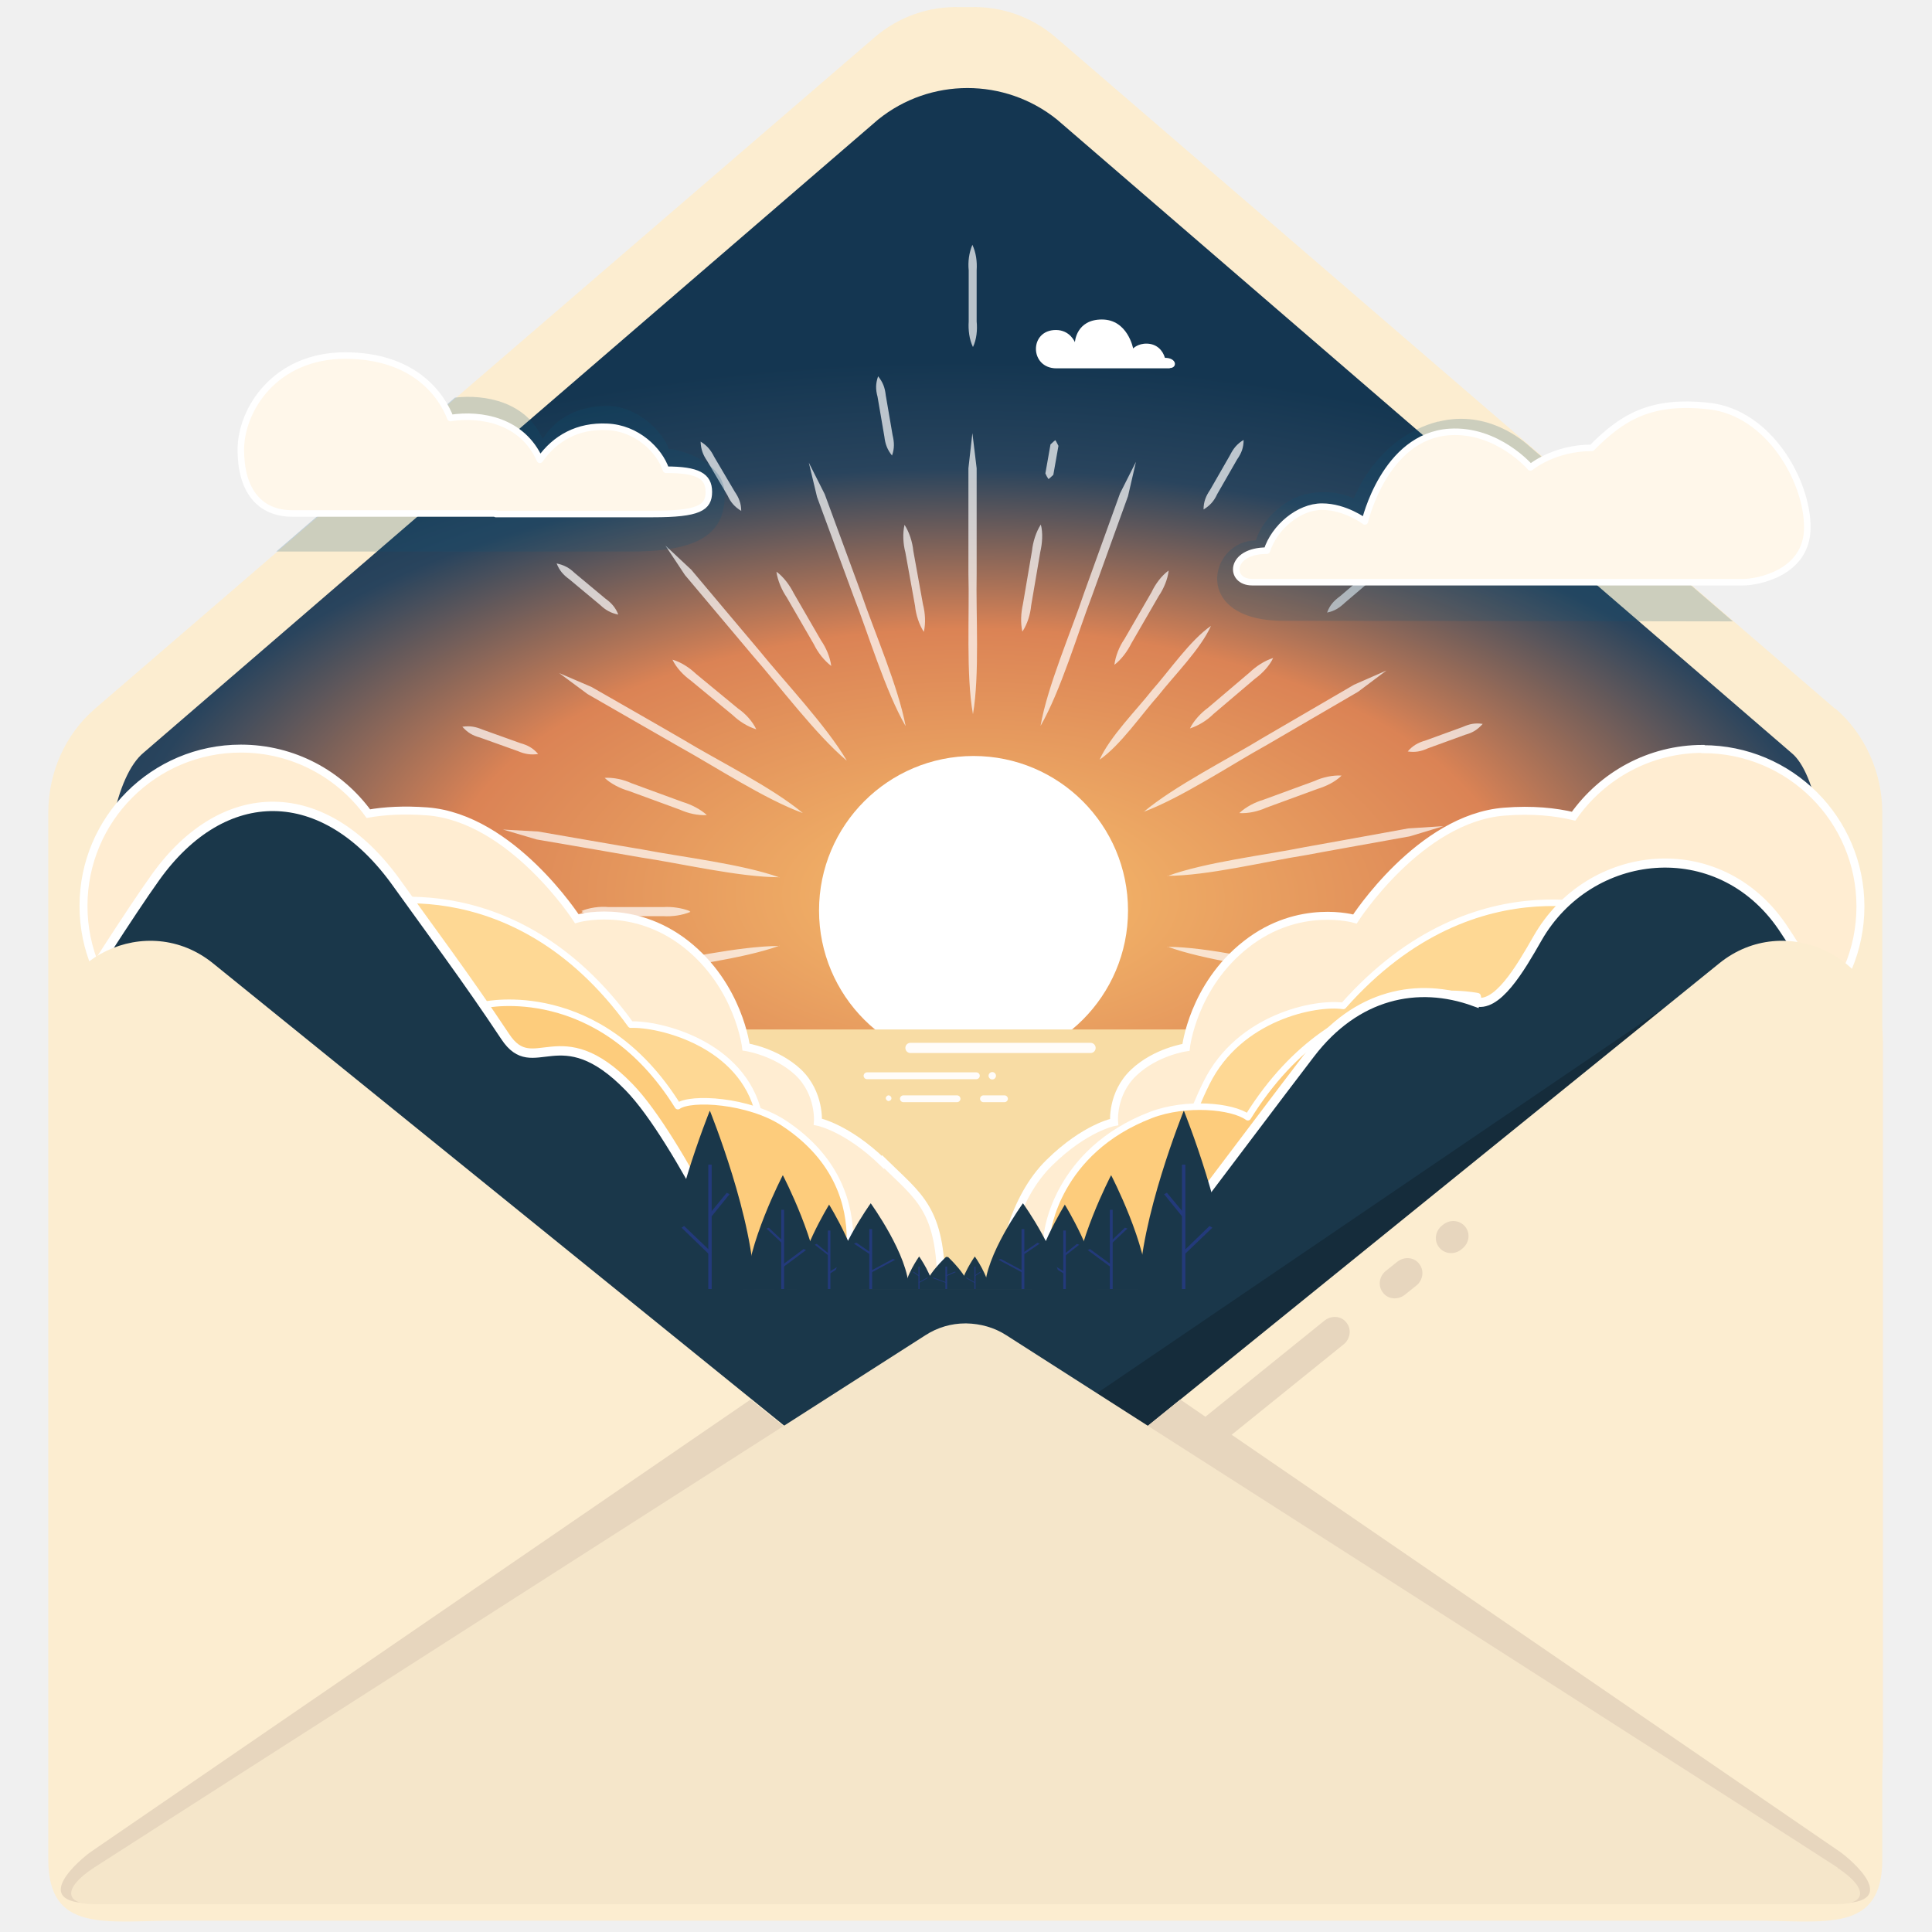
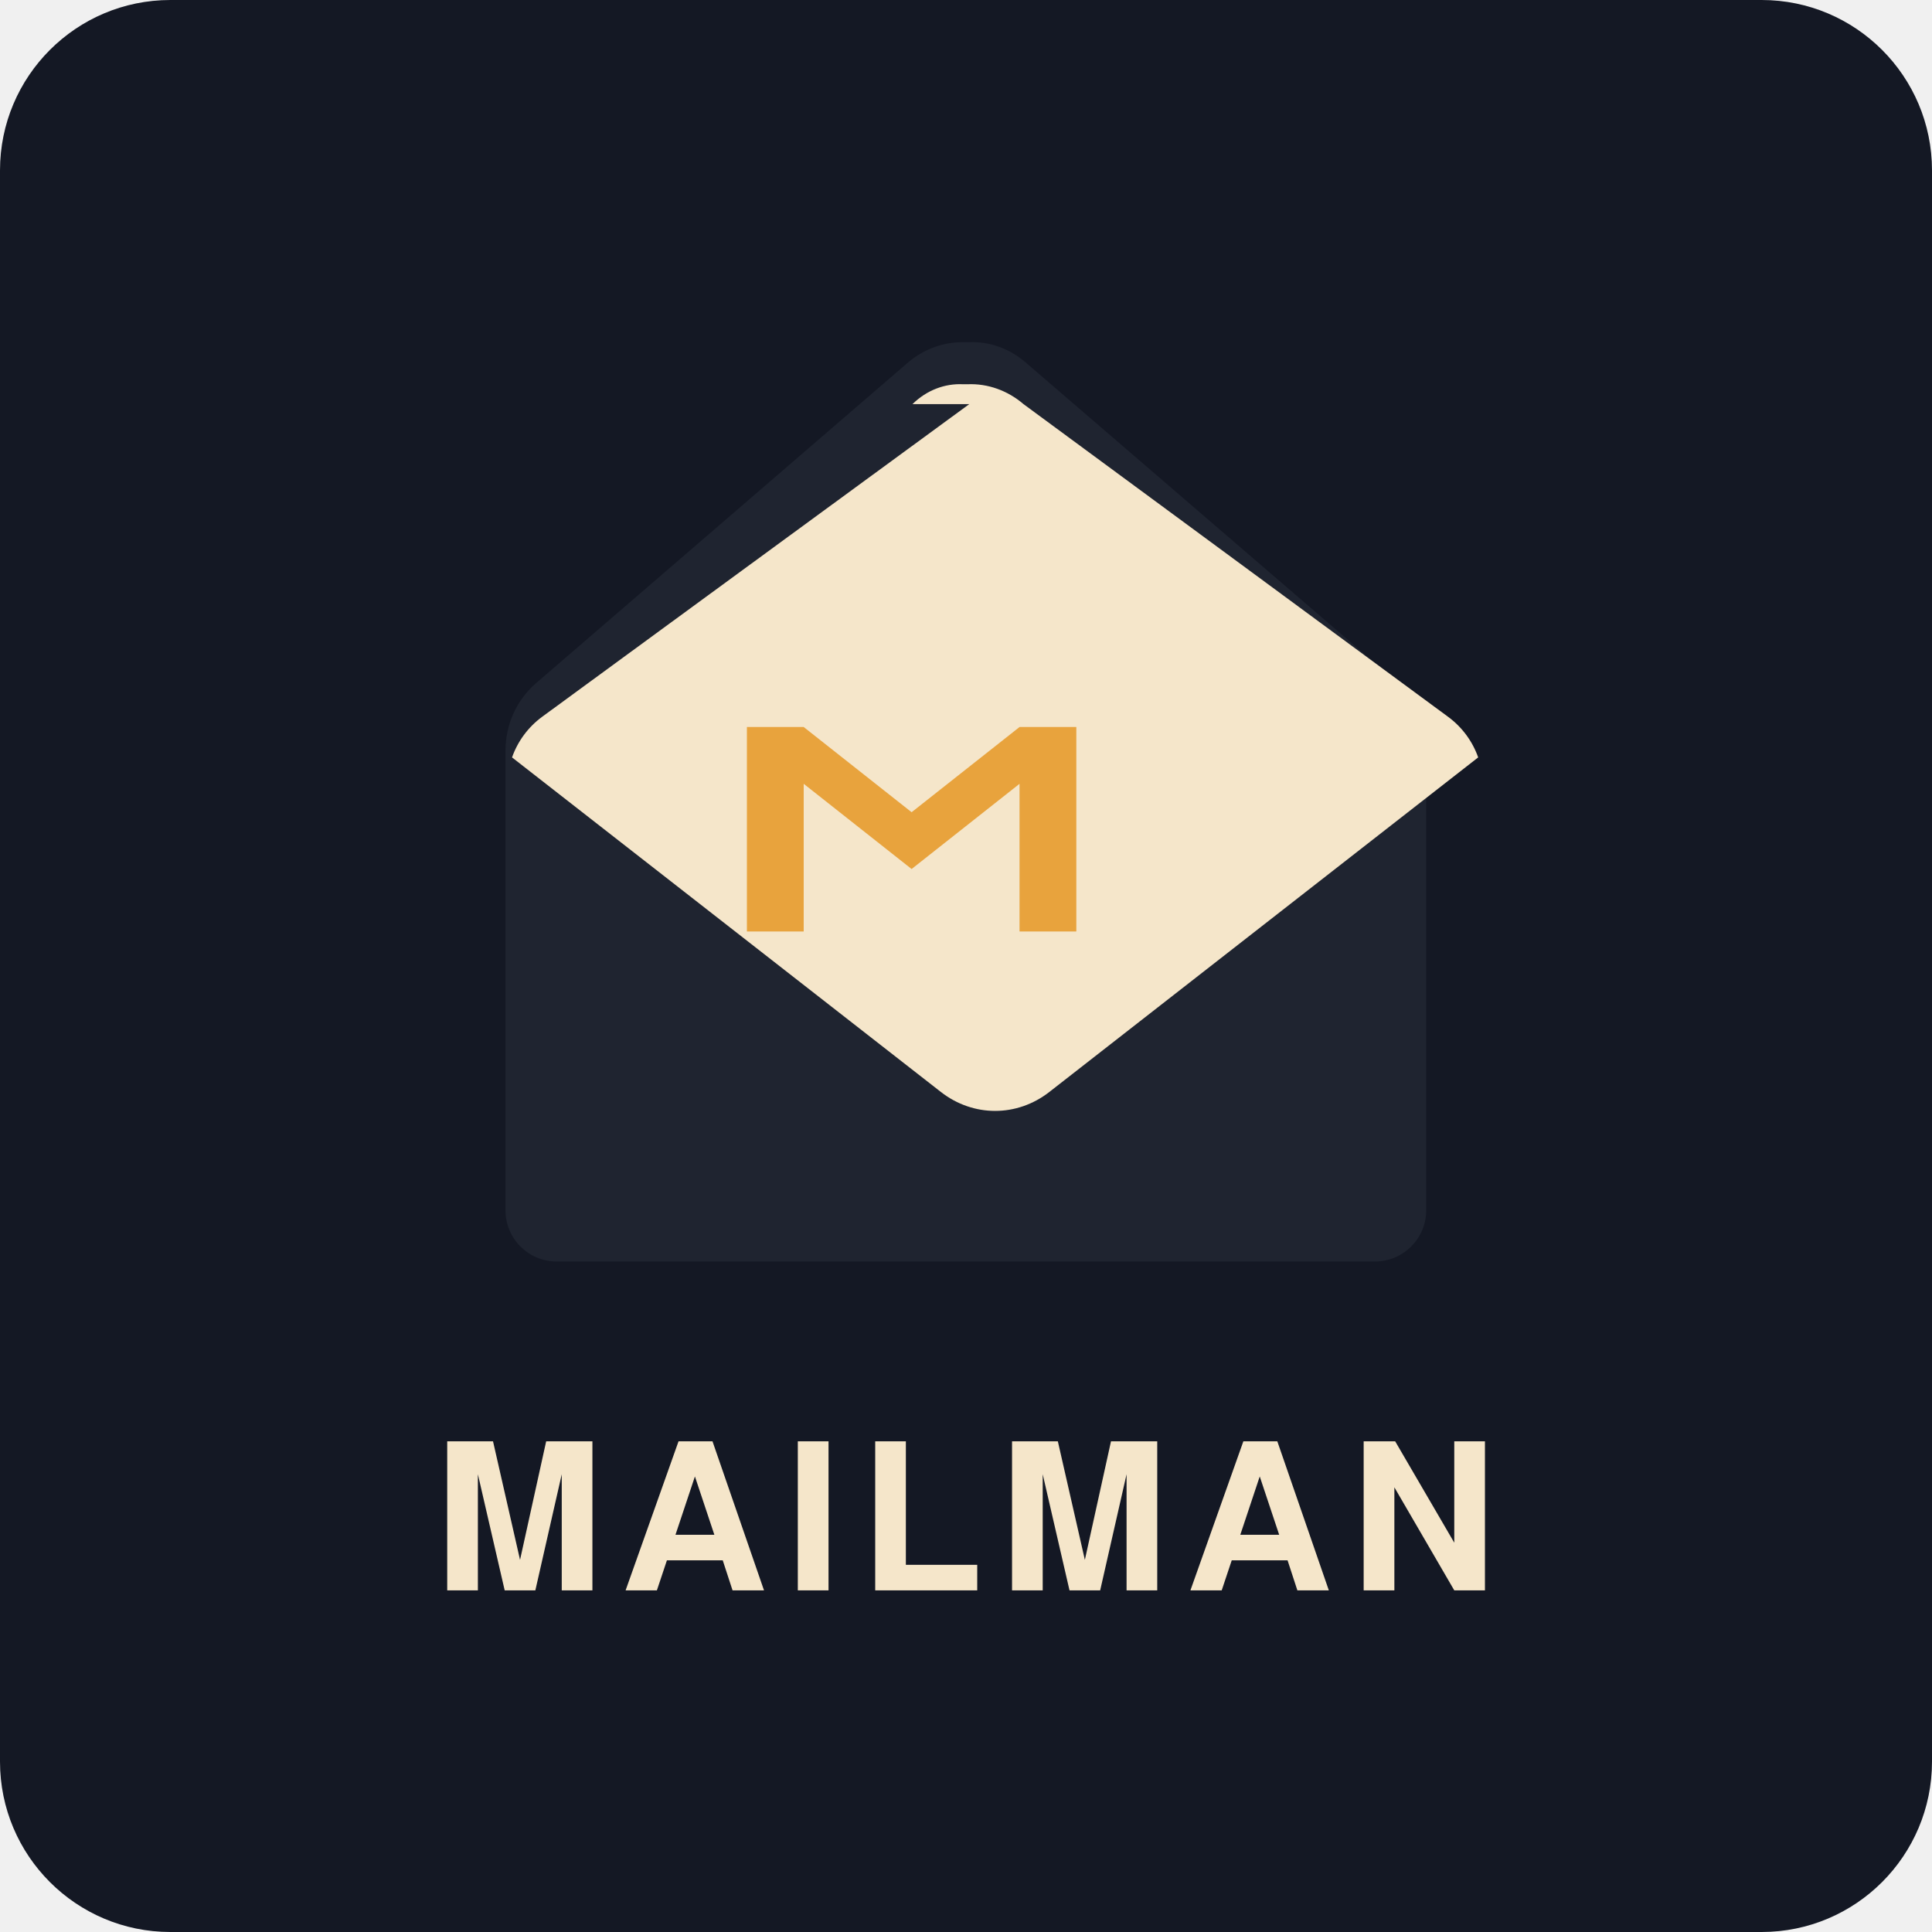
- <svg xmlns="http://www.w3.org/2000/svg" id="Calque_1" data-name="Calque 1" version="1.1" viewBox="0 0 680.3 680.3">
-   <defs>
-     <radialGradient id="Dégradé_sans_nom_28" data-name="Dégradé sans nom 28" cx="345.9" cy="318.2" fx="345.9" fy="318.2" r="377.3" gradientTransform="rotate(.9 -9637.325 190.29) scale(1 .5)" gradientUnits="userSpaceOnUse">
-       <stop offset="0" stop-color="#f7bd6c" />
-       <stop offset=".5" stop-color="#db8355" />
-       <stop offset=".8" stop-color="#29445d" />
-       <stop offset="1" stop-color="#143651" />
-     </radialGradient>
-     <style>
-             .cls-2,.cls-4,.cls-5,.cls-6{stroke:#fff}.cls-8{fill:#1a374a}.cls-6{stroke-miterlimit:10}.cls-2{fill:#fed894}.cls-2,.cls-4,.cls-5{stroke-width:2.3px;stroke-linecap:round;stroke-linejoin:round}.cls-10,.cls-11,.cls-12,.cls-15,.cls-16,.cls-18,.cls-8{stroke-width:0}.cls-10{fill:#fffcf9}.cls-11{fill:#fcedd0}.cls-12{fill:#233a7b}.cls-4{fill:#fff7ea}.cls-5{fill:#fdcc7c}.cls-16{opacity:.2}.cls-15{fill:#fff}.cls-16{fill:#0b5272}.cls-6{fill:#ffedd2;stroke-width:2.8px}.cls-18{fill:#e7d6be}
-         </style>
-   </defs>
-   <path class="cls-11" d="M646.1 249.5 371.8 13.2c-8.7-7.5-19.4-11-30-10.7h-3.9c-10.6-.3-21.3 3.2-30 10.7L33.5 249.5C23 258.5 17 272 17 286.2v368.5c0 26.2 20.3 21.6 45.3 21.6h555.2c25 0 45.3 4.6 45.3-21.6V286.2c0-14.2-6.1-27.7-16.5-36.7Z" />
-   <path d="M630.8 265.1c17.5 14.1 17.6 106.9 0 121L397.9 507.7l-57.2-46.1-57.2 46.1L74.4 400.2l-23.8-14.1C33 372 30.5 281.6 50.6 265L309.2 42.1c18.3-14.8 44.6-14.8 63 0l258.6 223Z" style="stroke-width:0;fill:url(#Dégradé_sans_nom_28)" />
-   <circle class="cls-15" cx="342.8" cy="320.6" r="54.4" />
-   <g style="opacity:.7">
-     <path class="cls-15" d="M274.5 333c-13.3 4.8-34.5 7.2-48.5 9.9-8 1.4-28.8 5-36.5 6.3l-12.4.7 11.9-3.5c7.7-1.3 28.6-5 36.5-6.3 14.1-2.2 34.8-7 49-7Zm136.5.4c14.1 0 34.9 5.1 48.9 7.3 8 1.4 28.8 5.2 36.5 6.6l11.9 3.6-12.4-.8c-7.7-1.4-28.6-5.1-36.5-6.6-14-2.8-35.1-5.3-48.4-10.2Zm-206.3-12.6c2.8-1.2 6.5-1.7 9.6-1.4h19.2c3.1-.2 6.7.3 9.6 1.5-2.9 1.2-6.5 1.7-9.6 1.4h-19.2c-3 .2-6.8-.2-9.6-1.5Zm161.7-65.2c2.4-13.9 10.9-33.5 15.4-47 2.8-7.7 9.9-27.5 12.6-34.9l5.6-11.1-2.8 12.1c-2.6 7.3-9.9 27.3-12.6 34.9-5.1 13.3-11.1 33.7-18.2 46Zm-23.8-4.1c-2.5-13.9-1.2-35.2-1.6-49.5v-37.1l1.4-12.4 1.5 12.4V202c-.3 14.3 1.1 35.5-1.3 49.5Zm0-129.3c-1.3-2.7-1.7-6-1.5-9v-18c-.3-3 .1-6.2 1.3-9 1.3 2.8 1.7 5.9 1.5 9v18c.3 2.9 0 6.3-1.3 9Zm-23.7 133.5c-7.1-12.2-13.2-32.7-18.4-45.9-2.8-7.6-10.1-27.4-12.8-34.8l-2.9-12.1 5.6 11.1c2.7 7.3 10 27.2 12.8 34.8 4.6 13.5 13.1 33 15.7 46.9Zm-20.8 12.1c-10.8-9.1-23.6-26.2-33-36.9-5.2-6.2-18.8-22.3-23.9-28.4l-6.9-10.4 9.1 8.5c5 6 18.7 22.2 23.9 28.4 9 11.1 23.6 26.5 30.8 38.7Zm-15.4 18.5c-13.3-4.8-31.1-16.5-43.6-23.4-7.1-4.1-25.3-14.5-32.2-18.5l-10-7.4 11.4 4.9c6.8 3.9 25.2 14.4 32.2 18.5 12.2 7.4 31.3 16.8 42.2 25.9Zm-8.2 22.6c-14.1 0-34.9-4.9-49-7-8-1.4-28.8-5-36.5-6.3l-11.9-3.5 12.4.7c7.7 1.3 28.6 5 36.6 6.3 14 2.7 35.1 5.1 48.5 9.9Zm136.5-.4c13.3-4.9 34.5-7.4 48.4-10.2 8-1.4 28.7-5.2 36.5-6.6l12.4-.8-11.9 3.6c-7.7 1.4-28.6 5.1-36.5 6.6-14.1 2.2-34.7 7.3-48.9 7.3Zm-8.3-22.6c10.8-9.1 29.9-18.7 42-26.1 7-4.1 25.2-14.7 32.1-18.7l11.4-5-10 7.5c-6.7 3.9-25.1 14.6-32.1 18.7-12.5 6.9-30.2 18.7-43.5 23.6Zm-15.5-18.4c3.6-8.1 13-17.5 18.5-24.5 5.9-6.6 13.4-17.6 20.7-22.6-3.6 8.1-13 17.5-18.5 24.5-5.9 6.6-13.4 17.6-20.7 22.6Zm-20.7-82.8c.8 3 .5 6.7-.2 9.7l-1.6 9.4-1.6 9.4c-.3 3.1-1.3 6.5-3.1 9.2-.7-3.1-.5-6.6.2-9.7l1.6-9.4 1.6-9.4c.3-3 1.4-6.6 3.1-9.2Zm2.7-16c-.5-.7-.8-1.3-1.1-2 .2-1.1.7-4 .9-5.1.2-1.1.7-4 .9-5.1.6-.5 1-1 1.7-1.5.5.7.7 1.3 1.1 2-.2 1.1-.7 4-.9 5.1-.2 1.1-.7 4-.9 5.1-.6.5-1 1-1.7 1.5Zm-50.7 16.1c1.7 2.6 2.8 6.1 3.1 9.2l1.7 9.4 1.7 9.4c.8 3.1 1 6.6.3 9.7-1.7-2.6-2.8-6.1-3.1-9.2l-1.7-9.4-1.7-9.4c-.8-3-1-6.7-.3-9.7Zm-4.4-24.4c-1.7-2.1-2.4-4.1-2.7-6.7l-1.2-7-1.2-7c-.7-2.6-.7-4.6.2-7.2 1.7 2.1 2.4 4 2.7 6.7l1.2 7 1.2 7c.6 2.5.7 4.7-.2 7.2Zm-40.7 40.9c2.5 1.8 4.7 4.8 6.1 7.6l4.8 8.3 4.8 8.3c1.8 2.6 3.2 5.9 3.6 9-2.5-1.9-4.7-4.7-6.1-7.6l-4.8-8.3-4.8-8.3c-1.7-2.5-3.2-5.9-3.6-9ZM261 179.9c-2.3-1.4-3.7-3-4.8-5.4l-3.6-6.1-3.6-6.1c-1.5-2.2-2.2-4.1-2.3-6.8 2.3 1.4 3.6 3 4.8 5.4l3.6 6.1 3.6 6.1c1.5 2.2 2.3 4.2 2.3 6.8Zm-24.2 52.4c3 .8 6.1 2.9 8.3 5l7.4 6.1 7.4 6.1c2.6 1.8 5 4.4 6.4 7.3-3-.9-6-2.8-8.3-5l-7.4-6.1-7.4-6.1c-2.5-1.8-5.1-4.5-6.4-7.3Zm-19.1-15.9c-2.6-.5-4.5-1.6-6.4-3.4l-5.4-4.5-5.4-4.5c-2.2-1.6-3.5-3.1-4.5-5.6 2.7.6 4.4 1.5 6.4 3.4l5.4 4.5 5.4 4.5c2.1 1.5 3.6 3.2 4.5 5.6Zm-4.8 57.5c3.1-.2 6.7.6 9.5 1.9l9 3.3 9 3.3c3 .9 6.2 2.5 8.5 4.6-3.2.2-6.6-.6-9.5-1.9l-9-3.3-9-3.3c-2.9-.8-6.3-2.5-8.5-4.6Zm-23.4-8.4c-2.6.4-4.8 0-7.1-1l-6.7-2.4-6.7-2.4c-2.6-.7-4.3-1.7-6.2-3.8 2.7-.4 4.7 0 7.1 1l6.7 2.4 6.7 2.4c2.5.7 4.4 1.7 6.2 3.8Z" />
-     <path class="cls-15" d="M204.7 321.2c2.8-1.3 6.5-1.7 9.6-1.5h19.2c3.1-.3 6.7.2 9.6 1.4-2.9 1.2-6.4 1.7-9.6 1.5h-19.2c-3 .3-6.8-.2-9.6-1.4Zm267.7-48.1c-2.2 2.2-5.5 3.8-8.5 4.7l-9 3.3-9 3.3c-2.9 1.3-6.3 2.1-9.5 1.9 2.3-2.2 5.5-3.8 8.5-4.7l9-3.3 9-3.3c2.8-1.3 6.4-2.1 9.5-1.9Zm23.3-8.5c1.7-2 3.6-3.1 6.1-3.8l6.6-2.4 6.6-2.4c2.5-1.1 4.4-1.5 7.1-1.1-1.8 2-3.5 3.1-6.1 3.8l-6.6 2.4-6.6 2.4c-2.4 1.1-4.5 1.5-7.1 1.1Zm-47.4-32.9c-1.3 2.8-3.9 5.5-6.4 7.3l-7.3 6.2-7.3 6.2c-2.2 2.2-5.2 4.1-8.3 5.1 1.4-2.8 3.8-5.4 6.4-7.3l7.3-6.2 7.3-6.2c2.2-2.1 5.3-4.2 8.3-5.1Zm19-16c.9-2.5 2.3-4.1 4.5-5.7l5.4-4.6 5.4-4.6c1.9-1.9 3.7-2.9 6.3-3.5-1 2.5-2.3 4.1-4.5 5.7l-5.4 4.6-5.4 4.6c-1.9 1.8-3.7 3-6.3 3.5Zm-55.8-14.8c-.3 3.1-1.8 6.5-3.5 9l-4.8 8.3-4.8 8.3c-1.4 2.8-3.5 5.7-6 7.6.4-3.1 1.7-6.4 3.5-9l4.8-8.3 4.8-8.3c1.3-2.8 3.5-5.8 6-7.6Zm12.3-21.5c0-2.7.8-4.7 2.3-6.9l3.5-6.1 3.5-6.1c1.2-2.4 2.5-4 4.8-5.4 0 2.7-.7 4.6-2.3 6.9l-3.5 6.1-3.5 6.1c-1.1 2.4-2.5 4-4.8 5.4Z" />
+ <svg xmlns="http://www.w3.org/2000/svg" viewBox="0 0 680.3 680.3">
+   <style>
+     .bg{fill:#141824}
+     .body{fill:#1f2430}
+     .flap{fill:#f5e6ca}
+     .mark{fill:#e8a33d}
+     .word{font-family:'Helvetica Neue',Helvetica,Arial,sans-serif;font-weight:700;font-size:72px;fill:#f5e6ca;letter-spacing:6px}
+   </style>
+   <rect class="bg" width="680.3" height="680.3" rx="60" />
+   <g transform="translate(170 120) scale(1)">
+     <path class="body" d="M322.5 120.7 191 7.5c-5.6-4.8-12.6-7.3-19.7-7h-1.6c-7.2-.2-14.2 2.3-19.8 7L18.7 120.6C11.9 126.5 8 135.1 8 144.3v161.9c0 9.9 8 18 18 18h288.2c9.9 0 18-8.1 18-18V144.3c.1-9.1-3.8-17.7-10.5-23.6z" />
+     <path class="flap" d="M171.3 22.3 20.9 132.4c-4.9 3.6-8.6 8.6-10.6 14.3l151 117.8c11.4 8.9 26.8 8.9 38.2 0l151-117.8c-2-5.7-5.7-10.7-10.6-14.3L190.4 22.3c-5.6-4.8-12.6-7.3-19.7-7h-1.6c-6.3-.3-12.7 2-17.8 7z" />
+     <path class="mark" d="M113 208v-52l38 30 38-30v52h20v-72h-20l-38 30-38-30H93v72z" />
  </g>
-   <path class="cls-15" d="m460.9 185.2 2.8-.5-2.8-.5c-1.2-.2-2.1-1.1-2.2-2.2l-.5-2.8-.5 2.8c-.2 1.2-1.1 2.1-2.2 2.2l-2.8.5 2.8.5c1.2.2 2.1 1.1 2.2 2.2l.5 2.8.5-2.8c.2-1.2 1.1-2.1 2.2-2.2Z" />
-   <path class="cls-16" d="M506.5 148.4c-22.1 5.7-29.8 27.2-29.8 27.2s-5.8-3.5-15.4-1.9c-8.1 1.3-16.5 8.4-19.1 16.6-16.4 0-23.1 28.3 9.7 28.3s158.3.2 158.3.2-58.4-50.2-71.7-61.7c-1.7-1.5-14.5-13.1-32.1-8.6Z" />
-   <path style="fill:#f8dca4;stroke-width:0" d="M169.9 362.5h350.9V458H169.9z" />
-   <path style="fill:none;stroke-width:4.8px;stroke-linecap:round;stroke-linejoin:round;stroke:#fff" d="m275.2 446.7 18.1-31.1" />
-   <path class="cls-16" d="M97.3 194.2h125.3c25.7 0 32.6-7.8 32.6-20s-17-16.1-19.7-16.1c-1.8-5.5-10.4-14.7-20.7-15.1-10.4-.4-19 3.9-23.7 11.6-5.8-13.2-20.3-15.8-30.9-14.6l-62.8 54.1Zm95.3-20.6c-.3.5-.7 1-1 1.6-.2-.6-.5-1.1-.8-1.6h1.8Z" />
-   <path class="cls-4" d="M174.5 180.8h-71.6c-11.6 0-18.1-8.2-18.1-22.4s12.1-33.2 36.7-33.2 34.1 14.2 37.1 22c10.8-1.7 25.4.9 31.5 14.7 5.4-7.7 13.4-12.1 23.7-11.6 10.4.4 18.4 8.2 20.7 15.1 11.2 0 15.1 2.2 15.1 7.8s-3.5 7.8-19.8 7.8h-55.2Z" />
-   <path class="cls-10" d="M384 370.8h-63.4c-1 0-1.8-.8-1.8-1.8s.8-1.8 1.8-1.8H384c1 0 1.8.8 1.8 1.8s-.8 1.8-1.8 1.8Zm-40.2 9.2h-38.5c-.7 0-1.2-.6-1.2-1.2 0-.7.6-1.2 1.2-1.2h38.5c.7 0 1.2.6 1.2 1.2 0 .7-.6 1.2-1.2 1.2Zm-6.8 8.1h-18.9c-.7 0-1.2-.6-1.2-1.2 0-.7.6-1.2 1.2-1.2H337c.7 0 1.2.6 1.2 1.2 0 .7-.6 1.2-1.2 1.2Zm16.7 0h-7.4c-.7 0-1.2-.6-1.2-1.2 0-.7.6-1.2 1.2-1.2h7.4c.7 0 1.2.6 1.2 1.2 0 .7-.6 1.2-1.2 1.2Z" />
-   <circle class="cls-10" cx="349.4" cy="378.8" r="1.3" />
-   <path class="cls-10" d="M313.9 386.7c0 .6-.5 1-1 1s-1-.5-1-1 .5-1 1-1 1 .5 1 1Z" />
-   <path class="cls-6" d="M310.9 409.3C298.2 397 288 395 288 395s.8-10-6.9-17.4c-7.8-7.3-18.4-8.9-18.4-8.9s-2.5-21.6-21.2-36.3c-18.8-14.7-38.4-8.9-38.4-8.9s-22.9-35.5-52.7-37.8c-8.2-.6-15-.2-20.7.8-10.1-13.9-26.4-22.9-44.9-22.9-30.6 0-55.4 24.8-55.4 55.4s24.8 55.4 55.4 55.4 31.9-7.5 42.1-19.4l25.6 80 163.1 53.1s15.8-7.5 15.8-35-7.8-31.6-20.4-44Z" />
-   <path class="cls-2" d="M125.6 319.1s54.4-16.6 96.5 41.7c10-.4 39.4 6.6 45.1 31.6 5.8 25.1 8 42.2 8 42.2H135.3l-9.6-115.5Z" />
-   <path class="cls-5" d="M299.3 436.3c0-11.5-3.9-28.1-23.4-40.9-12.3-8-32.6-9.2-37.2-5.9-27.7-44.5-67.9-35.7-67.9-35.7l-13.1 73.3h96.8c-.2-.9 14.1 34.6 13.9 33.7 0 0 30.7 5.7 30.9-24.6Z" />
-   <path class="cls-6" d="M599.6 263.7c-18.8 0-35.4 9.4-45.5 23.7-6.3-1.5-14.4-2.4-24.4-1.6-29.8 2.3-52.6 37.8-52.6 37.8s-19.6-5.8-38.3 8.9c-18.8 14.7-21.2 36.3-21.2 36.3s-10.6 1.5-18.4 8.9-6.9 17.4-6.9 17.4-10.2 1.9-22.8 14.3c-12.6 12.3-17.6 33.8-17.6 49.2s.9 30.2.9 30.2l175-53.6 26.8-83.9c10 14.1 26.5 23.3 45.1 23.3 30.6 0 55.4-24.8 55.4-55.4s-24.8-55.4-55.4-55.4Z" />
-   <path class="cls-2" d="M573.1 322.3s-52.5-21.9-100.1 31.9c-9.9-1.4-36.6 3.9-48.1 27-11.5 23.2-12.1 41.2-12.1 41.2L552 436.3l21.1-114Z" />
-   <path class="cls-5" d="M368.8 434.1s3.1-28.7 36.5-41.5c12.3-4.7 28.6-3.2 34.1.8 33-53.1 80.9-42.6 80.9-42.6l15.6 87.4H420.5c.3-1-71.1 51.7-49.3 34.7l-2.5-38.8Z" />
-   <path d="M28.1 349.4s17.7-28 26.6-40.4c23.9-33.5 59.4-34 85.1 2.1 11.8 16.5 24.3 33.1 38.1 53.9 10.1 15.3 19.1-7.4 43.6 17.8 17.9 18.4 43.7 74.9 43.7 74.9l13.6-10.3v14.8l-230.1-7.6-20.6-105.1Z" style="stroke-width:3.3px;stroke-miterlimit:10;fill:#1a374a;fill-rule:evenodd;stroke:#fff" />
-   <path d="M519.1 352.6c7.9 2.9 16.3-11.7 22.3-22.2 18.2-31.9 63.6-37.1 86.2-4 5.9 8.6 18.4 30.1 26.8 45.3 3.6 6.5-41.8 83.8-41.8 83.8l-256.4 8s37.1-2.3 42.5-9.5c38.5-50.9 49.7-65.9 62.7-82.9 16.1-21.1 37.8-25.6 57.7-18.4Z" style="stroke-miterlimit:10;fill:#1a374a;fill-rule:evenodd;stroke:#fff;stroke-width:3.2px" />
-   <path class="cls-8" d="M292 424.1s-11.5 18.6-11.5 30.2h22.9c0-11.7-11.5-30.2-11.5-30.2Z" />
-   <path class="cls-12" d="M291.5 433.3h.9v21.1h-.9z" />
-   <path class="cls-12" d="m291.6 442-4.7-3.7.7-.3 4.7 3.8-.7.2zm.7 6.4-.7-.3 7.1-4.4.6.3-7 4.4z" />
-   <path class="cls-8" d="M250 391.2s15.6 38.5 15.6 62.8h-31.3c0-24.3 15.6-62.8 15.6-62.8Z" />
-   <path class="cls-12" d="M249.4 410.1h1.2V454h-1.2z" />
-   <path class="cls-12" d="m250.5 428.4 6.4-7.9-1-.5-6.4 7.8 1 .6zm-1 13.1 1-.6-9.6-9.2-.9.6 9.5 9.2z" />
-   <path class="cls-8" d="M275.6 413.9s-12.8 24.6-12.8 40.1h25.7c0-15.5-12.8-40.1-12.8-40.1Z" />
-   <path class="cls-12" d="M275.1 426h1v28h-1z" />
-   <path class="cls-12" d="m275.2 437.6-5.3-5 .8-.3 5.3 5-.8.3zm.8 8.4-.8-.4 7.8-5.8.8.4-7.8 5.8z" />
-   <path class="cls-8" d="M306.6 423.7s-13.4 18.6-13.4 30.2H320c0-11.7-13.4-30.2-13.4-30.2Z" />
-   <path class="cls-12" d="M306.1 432.8h1v21.1h-1z" />
-   <path class="cls-12" d="m306.2 441.6-5.5-3.7.9-.3 5.5 3.8-.9.2zm.8 6.4-.8-.3 8.2-4.4.8.3-8.2 4.4z" />
-   <path class="cls-8" d="M323.6 442.5s-4.9 7-4.9 11.4h9.9c0-4.4-4.9-11.4-4.9-11.4Z" />
-   <path class="cls-12" d="M323.4 446h.4v8h-.4z" />
-   <path class="cls-12" d="m323.4 449.3-2-1.4.3-.1 2 1.4-.3.1zm.3 2.4-.3-.1 3-1.7.3.1-3 1.7z" />
-   <path class="cls-8" d="M333.7 442.5s-7.6 7-7.6 11.4h15.2c0-4.4-7.6-11.4-7.6-11.4Z" />
-   <path class="cls-12" d="M333.4 446h.6v8h-.6z" />
-   <path class="cls-12" d="m333.4 449.3-3.1-1.4.5-.1 3.1 1.4-.5.1zm.5 2.4-.5-.1 4.7-1.7.4.1-4.6 1.7z" />
-   <path class="cls-8" d="M374.9 424.1s11.5 18.6 11.5 30.2h-22.9c0-11.7 11.5-30.2 11.5-30.2Z" />
-   <path class="cls-12" d="M374.4 433.3h.9v21.1h-.9z" />
-   <path class="cls-12" d="m375.3 442 4.7-3.7-.8-.3-4.7 3.8.8.2zm-.8 6.4.7-.3-7-4.4-.7.3 7 4.4z" />
-   <path class="cls-8" d="M416.8 391.2s-15.6 38.5-15.6 62.8h31.3c0-24.3-15.6-62.8-15.6-62.8Z" />
-   <path class="cls-12" d="M416.2 410.1h1.2V454h-1.2z" />
-   <path class="cls-12" d="m416.3 428.4-6.4-7.9 1-.5 6.5 7.8-1.1.6zm1 13.1-.9-.6 9.5-9.2 1 .6-9.6 9.2z" />
-   <path class="cls-8" d="M391.3 413.9s12.8 24.6 12.8 40.1h-25.7c0-15.5 12.8-40.1 12.8-40.1Z" />
-   <path class="cls-12" d="M390.8 426h1v28h-1z" />
-   <path class="cls-12" d="m391.7 437.6 5.3-5-.9-.3-5.2 5 .8.3zm-.8 8.4.8-.4-7.9-5.8-.8.4 7.9 5.8z" />
-   <path class="cls-8" d="M360.2 423.7s13.4 18.6 13.4 30.2h-26.8c0-11.7 13.4-30.2 13.4-30.2Z" />
-   <path class="cls-12" d="M359.7 432.8h1v21.1h-1z" />
-   <path class="cls-12" d="m360.7 441.6 5.4-3.7-.8-.3-5.5 3.8.9.2zm-.9 6.4.8-.3-8.2-4.4-.8.3 8.2 4.4z" />
-   <path class="cls-8" d="M343.3 442.5s4.9 7 4.9 11.4h-9.9c0-4.4 4.9-11.4 4.9-11.4Z" />
-   <path class="cls-12" d="M343.1 446h.4v8h-.4z" />
-   <path class="cls-12" d="m343.4 449.3 2.1-1.4-.3-.1-2.1 1.4.3.1zm-.3 2.4.3-.1-3-1.7-.3.1 3 1.7z" />
-   <path class="cls-8" d="M333.2 442.5s7.6 7 7.6 11.4h-15.2c0-4.4 7.6-11.4 7.6-11.4Z" />
-   <path class="cls-12" d="M332.9 446h.6v8h-.6z" />
-   <path class="cls-12" d="m333.4 449.3 3.2-1.4-.5-.1-3.2 1.4.5.1zm-.4 2.4.4-.1-4.6-1.7-.5.1 4.7 1.7z" />
-   <path class="cls-8" d="M38.4 453.9h617v90.7h-617z" />
-   <path d="m357 510.4 95.2 141.5h151.9c26.4 0 57.6-11.3 57.6-54V370c0-29.7-34.5-46.2-57.6-27.5l-247 167.9Z" style="opacity:.2;fill:#010101;stroke-width:0" />
-   <path class="cls-11" d="m397.1 507.8 56.4 163.1h151.9c26.4 0 57.6-11.3 57.6-54V366.7c0-29.7-34.5-46.2-57.6-27.5L397.1 507.8Zm-113.8 0-56.4 163.1H75c-26.4 0-57.6-11.3-57.6-54V366.7c0-29.7 34.5-46.2 57.6-27.5l208.3 168.6Z" />
-   <path class="cls-18" d="M227.8 670.2H32.4c-22.7 0-3.8-15.8-.3-18.2l232.2-159.2 18.5 15-54.9 162.4Zm245.3-196.8-65.4 52.8c-2.4 1.9-5.9 1.7-7.7-.7-1.9-2.3-1.4-5.8 1-7.7l65.4-52.8c2.4-1.9 5.9-1.7 7.7.7 1.9 2.3 1.4 5.8-1 7.7Zm25.6-20.7-4 3.2c-2.4 1.9-5.9 1.7-7.7-.7-1.9-2.3-1.4-5.8 1-7.7l4-3.2c2.4-1.9 5.9-1.7 7.7.7 1.9 2.3 1.4 5.8-1 7.7Zm16.3-13.1-.5.4c-2.4 1.9-5.8 1.6-7.7-.7-1.9-2.3-1.5-5.7.9-7.7l.5-.4c2.4-1.9 5.8-1.6 7.7.7 1.9 2.3 1.5 5.7-.9 7.7Z" />
-   <path class="cls-18" d="M452.1 670.2h195.4c22.7 0 3.8-15.8.3-18.2L415.6 492.8l-18.5 15L452 670.2Z" />
-   <path class="cls-4" d="M440.9 205c-8.2 0-8.1-11.1 5.2-11.1 2.6-8.2 11.2-15.5 19.4-15.5s15.1 5.2 15.1 5.2 6.9-30 29.8-31.5c16.9-1.1 28.5 12.5 28.5 12.5s8.2-6.9 21.6-6.9c10.4-10.4 20.3-17.1 41.4-14.7 21 2.4 34.5 26.3 34.5 42.7S618.3 205 614 205H441Z" />
-   <path class="cls-15" d="M411.9 129.6c2.7 0 2.6-3.6-1.7-3.6-.8-2.7-2.9-4.9-6.3-5-3.2-.1-4.9 1.7-4.9 1.7s-1.9-10.2-11-10.2-9.5 8-9.5 8-1.7-4.3-6.7-4.3c-9.5 0-9.3 13.5.2 13.5h39.9Z" />
-   <path d="M647.2 657.7c-13.7-9-292.8-187.5-292.8-187.5-4.3-2.8-9.2-4.1-14.1-4.2h-.4c-4.9 0-9.8 1.4-14.1 4.2 0 0-279.1 178.6-292.8 187.5-11.1 7.3-10 12.8-.2 12.8h614.4c9.9 0 10.9-5.5-.2-12.8Z" style="fill:#f5e6ca;stroke-width:0" />
+   <text class="word" x="340" y="560" text-anchor="middle">MAILMAN</text>
</svg>
